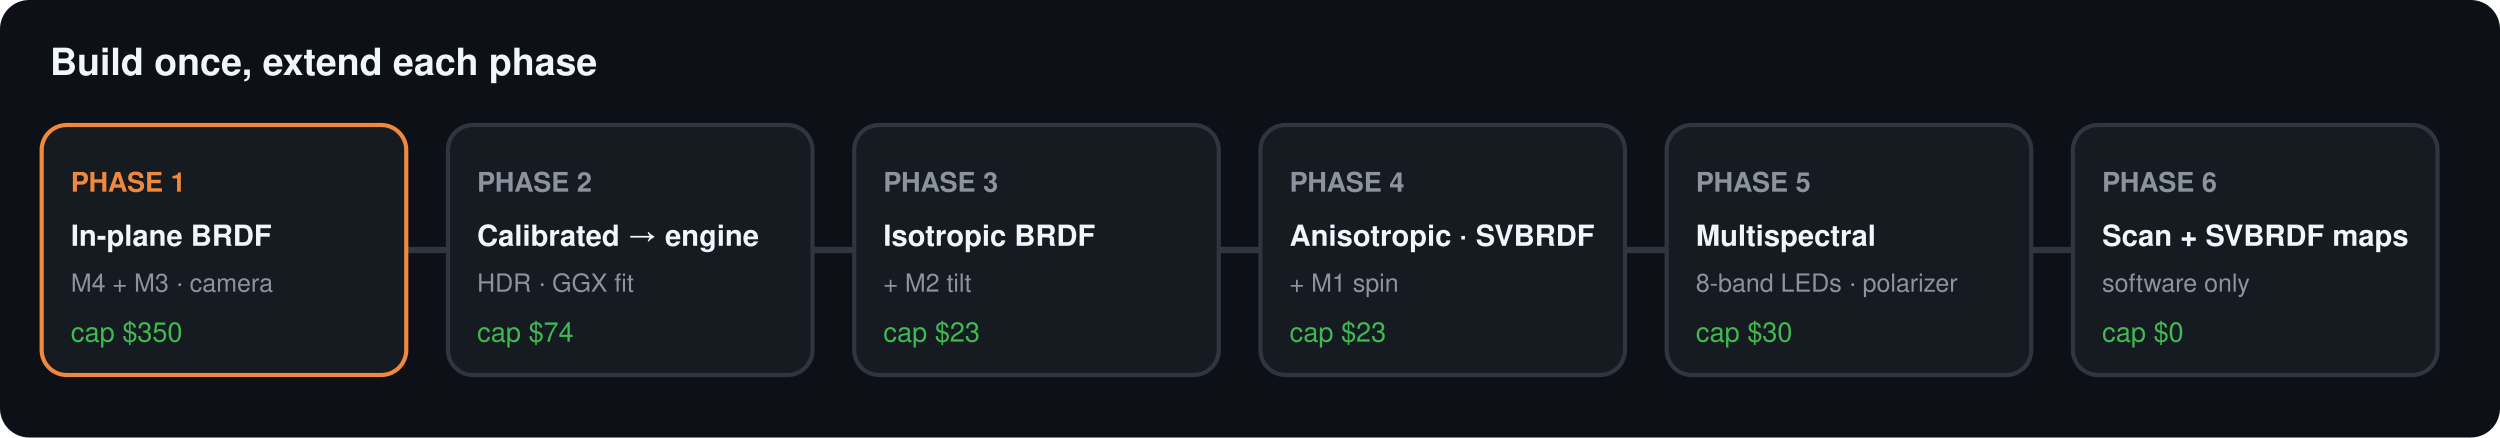
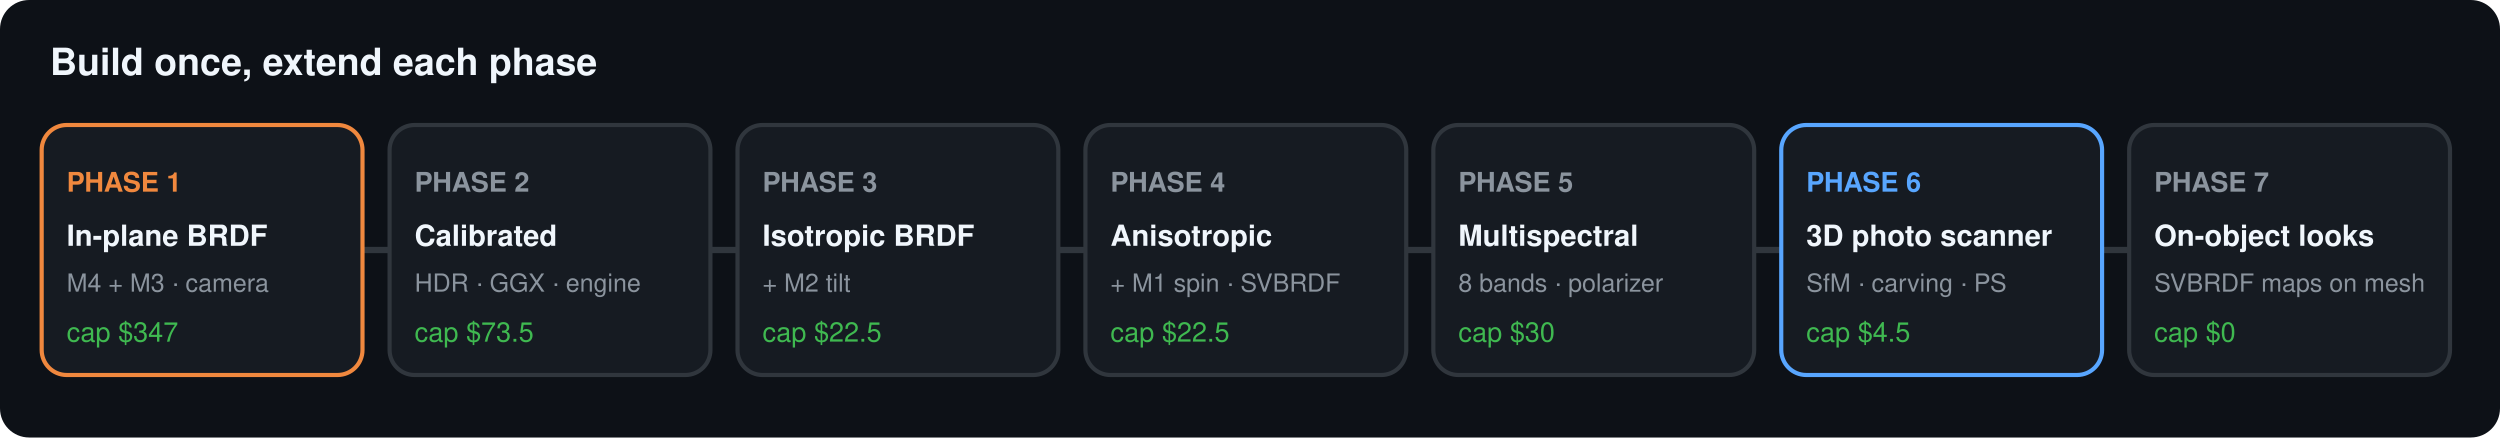
<svg xmlns="http://www.w3.org/2000/svg" viewBox="0 0 1200 210" font-family="Segoe UI,Helvetica,Arial,sans-serif">
  <style>.t{fill:#f0f6fc} .m{fill:#8b949e} .b{font-weight:600} </style>
  <rect width="1200" height="210" rx="14" fill="#0d1117" />
  <line x1="60" y1="120" x2="1140" y2="120" stroke="#30363d" stroke-width="3" />
  <circle cx="60" cy="120" r="6" fill="#f0883e">
-     <animate attributeName="cx" from="60" to="1140" dur="6s" repeatCount="indefinite" />
+     <animate attributeName="cx" from="60" to="1140" dur="7s" repeatCount="indefinite" />
  </circle>
-   <rect x="20" y="60" width="175" height="120" rx="12" fill="#161b22" stroke="#f0883e" stroke-width="2">
+   <rect x="20" y="60" width="154" height="120" rx="12" fill="#161b22" stroke="#f0883e" stroke-width="2">
    <animate attributeName="stroke-opacity" values="1;0.3;1" dur="2s" repeatCount="indefinite" />
  </rect>
-   <text x="34" y="92" fill="#f0883e" font-size="13" class="b">PHASE 1</text>
-   <text x="34" y="118" class="t b" font-size="14">In-plane BRDF</text>
-   <text x="34" y="140" class="m" font-size="12">M4 + M3 · camera</text>
-   <text x="34" y="164" fill="#3fb950" font-size="13">cap $350</text>
-   <rect x="215" y="60" width="175" height="120" rx="12" fill="#161b22" stroke="#30363d" stroke-width="2" />
-   <text x="229" y="92" fill="#8b949e" font-size="13" class="b">PHASE 2</text>
-   <text x="229" y="118" class="t b" font-size="14">Calibrated → engine</text>
-   <text x="229" y="140" class="m" font-size="12">HDR · GGX fit</text>
-   <text x="229" y="164" fill="#3fb950" font-size="13">cap $74</text>
-   <rect x="410" y="60" width="175" height="120" rx="12" fill="#161b22" stroke="#30363d" stroke-width="2" />
-   <text x="424" y="92" fill="#8b949e" font-size="13" class="b">PHASE 3</text>
-   <text x="424" y="118" class="t b" font-size="14">Isotropic BRDF</text>
-   <text x="424" y="140" class="m" font-size="12">+ M2 tilt</text>
-   <text x="424" y="164" fill="#3fb950" font-size="13">cap $23</text>
-   <rect x="605" y="60" width="175" height="120" rx="12" fill="#161b22" stroke="#30363d" stroke-width="2" />
-   <text x="619" y="92" fill="#8b949e" font-size="13" class="b">PHASE 4</text>
-   <text x="619" y="118" class="t b" font-size="14">Anisotropic · SVBRDF</text>
-   <text x="619" y="140" class="m" font-size="12">+ M1 spin</text>
-   <text x="619" y="164" fill="#3fb950" font-size="13">cap $23</text>
-   <rect x="800" y="60" width="175" height="120" rx="12" fill="#161b22" stroke="#30363d" stroke-width="2" />
-   <text x="814" y="92" fill="#8b949e" font-size="13" class="b">PHASE 5</text>
-   <text x="814" y="118" class="t b" font-size="14">Multispectral</text>
-   <text x="814" y="140" class="m" font-size="12">8-band LEDs · polarizer</text>
-   <text x="814" y="164" fill="#3fb950" font-size="13">cap $30</text>
-   <rect x="995" y="60" width="175" height="120" rx="12" fill="#161b22" stroke="#30363d" stroke-width="2" />
-   <text x="1009" y="92" fill="#8b949e" font-size="13" class="b">PHASE 6</text>
-   <text x="1009" y="118" class="t b" font-size="14">Scan + SVBRDF maps</text>
-   <text x="1009" y="140" class="m" font-size="12">software only</text>
-   <text x="1009" y="164" fill="#3fb950" font-size="13">cap $0</text>
+   <text x="32" y="92" fill="#f0883e" font-size="13" class="b">PHASE 1</text>
+   <text x="32" y="118" class="t b" font-size="14">In-plane BRDF</text>
+   <text x="32" y="140" class="m" font-size="12">M4 + M3 · camera</text>
+   <text x="32" y="164" fill="#3fb950" font-size="13">cap $347</text>
+   <rect x="187" y="60" width="154" height="120" rx="12" fill="#161b22" stroke="#30363d" stroke-width="2" />
+   <text x="199" y="92" fill="#8b949e" font-size="13" class="b">PHASE 2</text>
+   <text x="199" y="118" class="t b" font-size="14">Calibrated</text>
+   <text x="199" y="140" class="m" font-size="12">HDR · GGX · engine</text>
+   <text x="199" y="164" fill="#3fb950" font-size="13">cap $73.5</text>
+   <rect x="354" y="60" width="154" height="120" rx="12" fill="#161b22" stroke="#30363d" stroke-width="2" />
+   <text x="366" y="92" fill="#8b949e" font-size="13" class="b">PHASE 3</text>
+   <text x="366" y="118" class="t b" font-size="14">Isotropic BRDF</text>
+   <text x="366" y="140" class="m" font-size="12">+ M2 tilt</text>
+   <text x="366" y="164" fill="#3fb950" font-size="13">cap $22.5</text>
+   <rect x="521" y="60" width="154" height="120" rx="12" fill="#161b22" stroke="#30363d" stroke-width="2" />
+   <text x="533" y="92" fill="#8b949e" font-size="13" class="b">PHASE 4</text>
+   <text x="533" y="118" class="t b" font-size="14">Anisotropic</text>
+   <text x="533" y="140" class="m" font-size="12">+ M1 spin · SVBRDF</text>
+   <text x="533" y="164" fill="#3fb950" font-size="13">cap $22.5</text>
+   <rect x="688" y="60" width="154" height="120" rx="12" fill="#161b22" stroke="#30363d" stroke-width="2" />
+   <text x="700" y="92" fill="#8b949e" font-size="13" class="b">PHASE 5</text>
+   <text x="700" y="118" class="t b" font-size="14">Multispectral</text>
+   <text x="700" y="140" class="m" font-size="12">8 bands · polarizer</text>
+   <text x="700" y="164" fill="#3fb950" font-size="13">cap $30</text>
+   <rect x="855" y="60" width="154" height="120" rx="12" fill="#161b22" stroke="#58a6ff" stroke-width="2">
+     <animate attributeName="stroke-opacity" values="1;0.3;1" dur="2s" repeatCount="indefinite" />
+   </rect>
+   <text x="867" y="92" fill="#58a6ff" font-size="13" class="b">PHASE 6</text>
+   <text x="867" y="118" class="t b" font-size="14">3D photo scanner</text>
+   <text x="867" y="140" class="m" font-size="12">SfM · carving · PS</text>
+   <text x="867" y="164" fill="#3fb950" font-size="13">cap $4.5</text>
+   <rect x="1022" y="60" width="154" height="120" rx="12" fill="#161b22" stroke="#30363d" stroke-width="2" />
+   <text x="1034" y="92" fill="#8b949e" font-size="13" class="b">PHASE 7</text>
+   <text x="1034" y="118" class="t b" font-size="14">On-object looks</text>
+   <text x="1034" y="140" class="m" font-size="12">SVBRDF maps on mesh</text>
+   <text x="1034" y="164" fill="#3fb950" font-size="13">cap $0</text>
  <text x="24" y="36" class="t b" font-size="18">Build once, extend each phase</text>
</svg>
